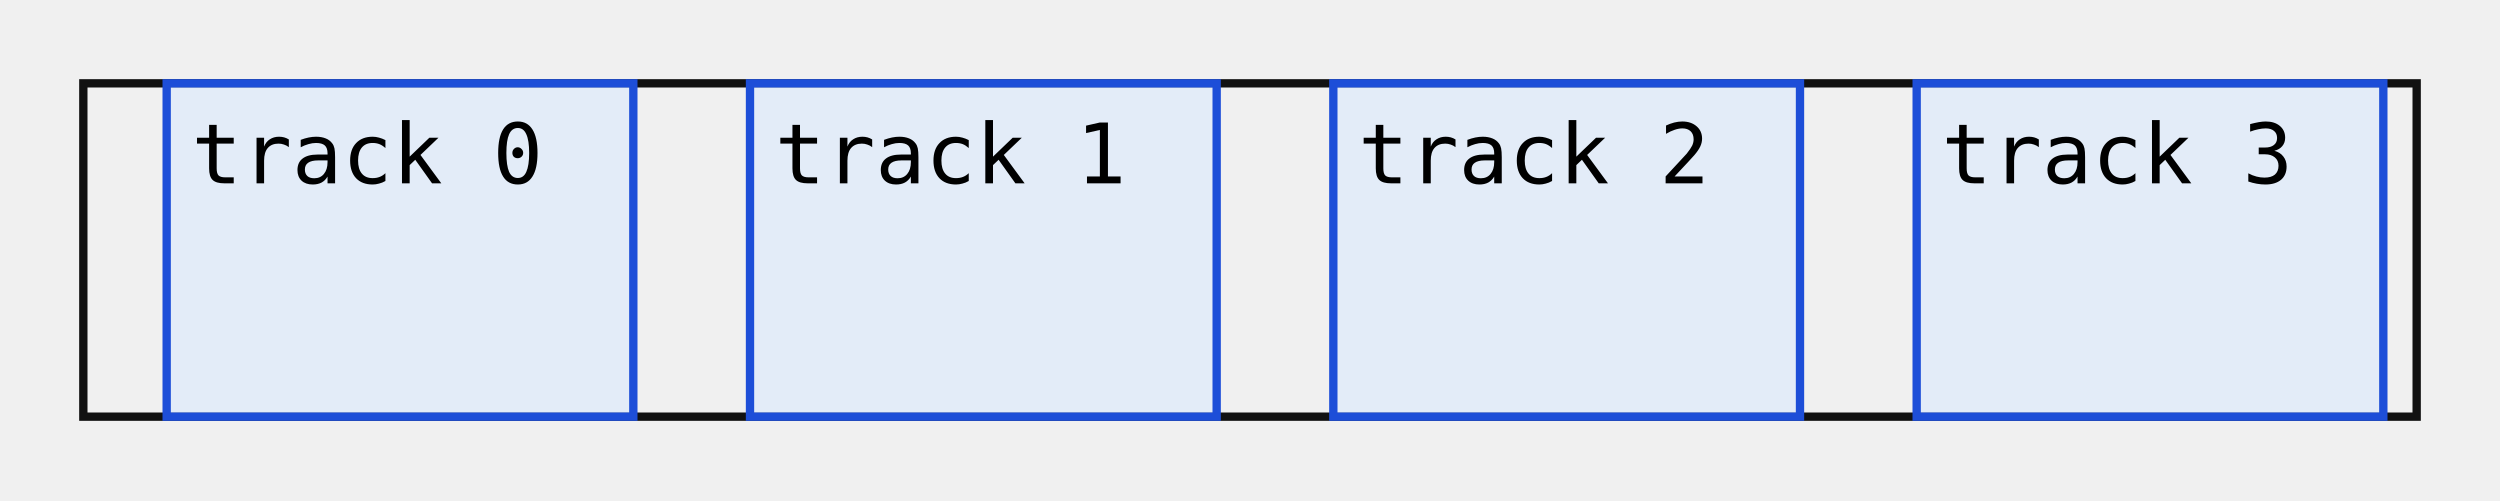
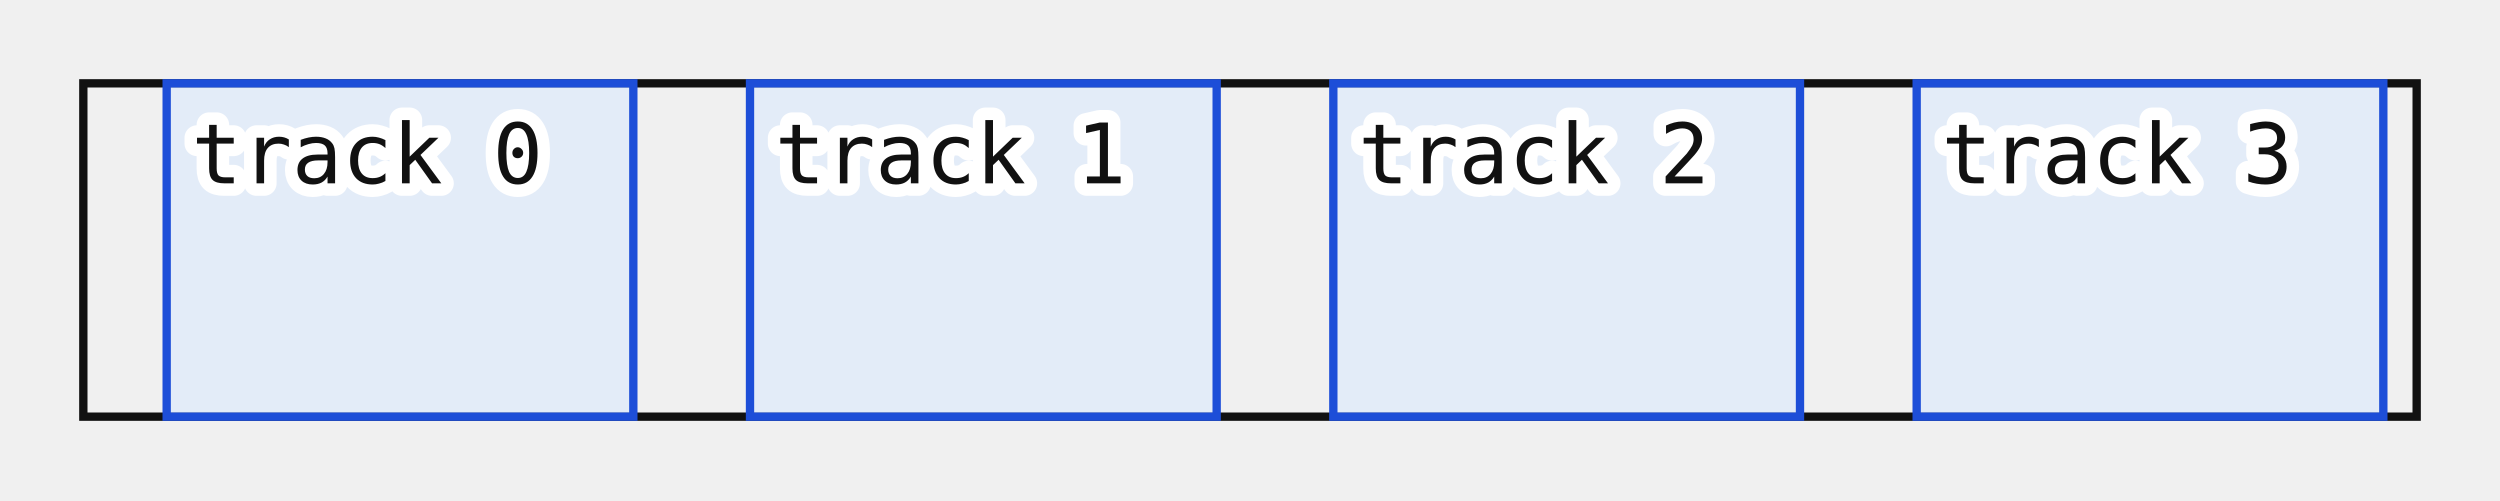
<svg xmlns="http://www.w3.org/2000/svg" viewBox="-10 -10 300 60" font-family="monospace" font-size="10">
  <rect x="0" y="0" width="280" height="40" fill="none" stroke="#111111" stroke-width="1" />
  <rect x="10" y="0" width="56" height="40" fill="#dbeafe" fill-opacity="0.6" stroke="#1d4ed8" />
-   <text x="13" y="12">track 0</text>
+   <text x="13" y="12" fill="#111111" stroke="#ffffff" stroke-width="3" stroke-linejoin="round" paint-order="stroke">track 0</text>
  <rect x="80" y="0" width="56" height="40" fill="#dbeafe" fill-opacity="0.6" stroke="#1d4ed8" />
-   <text x="83" y="12">track 1</text>
+   <text x="83" y="12" fill="#111111" stroke="#ffffff" stroke-width="3" stroke-linejoin="round" paint-order="stroke">track 1</text>
  <rect x="150" y="0" width="56" height="40" fill="#dbeafe" fill-opacity="0.6" stroke="#1d4ed8" />
-   <text x="153" y="12">track 2</text>
+   <text x="153" y="12" fill="#111111" stroke="#ffffff" stroke-width="3" stroke-linejoin="round" paint-order="stroke">track 2</text>
  <rect x="220" y="0" width="56" height="40" fill="#dbeafe" fill-opacity="0.6" stroke="#1d4ed8" />
-   <text x="223" y="12">track 3</text>
+   <text x="223" y="12" fill="#111111" stroke="#ffffff" stroke-width="3" stroke-linejoin="round" paint-order="stroke">track 3</text>
</svg>
